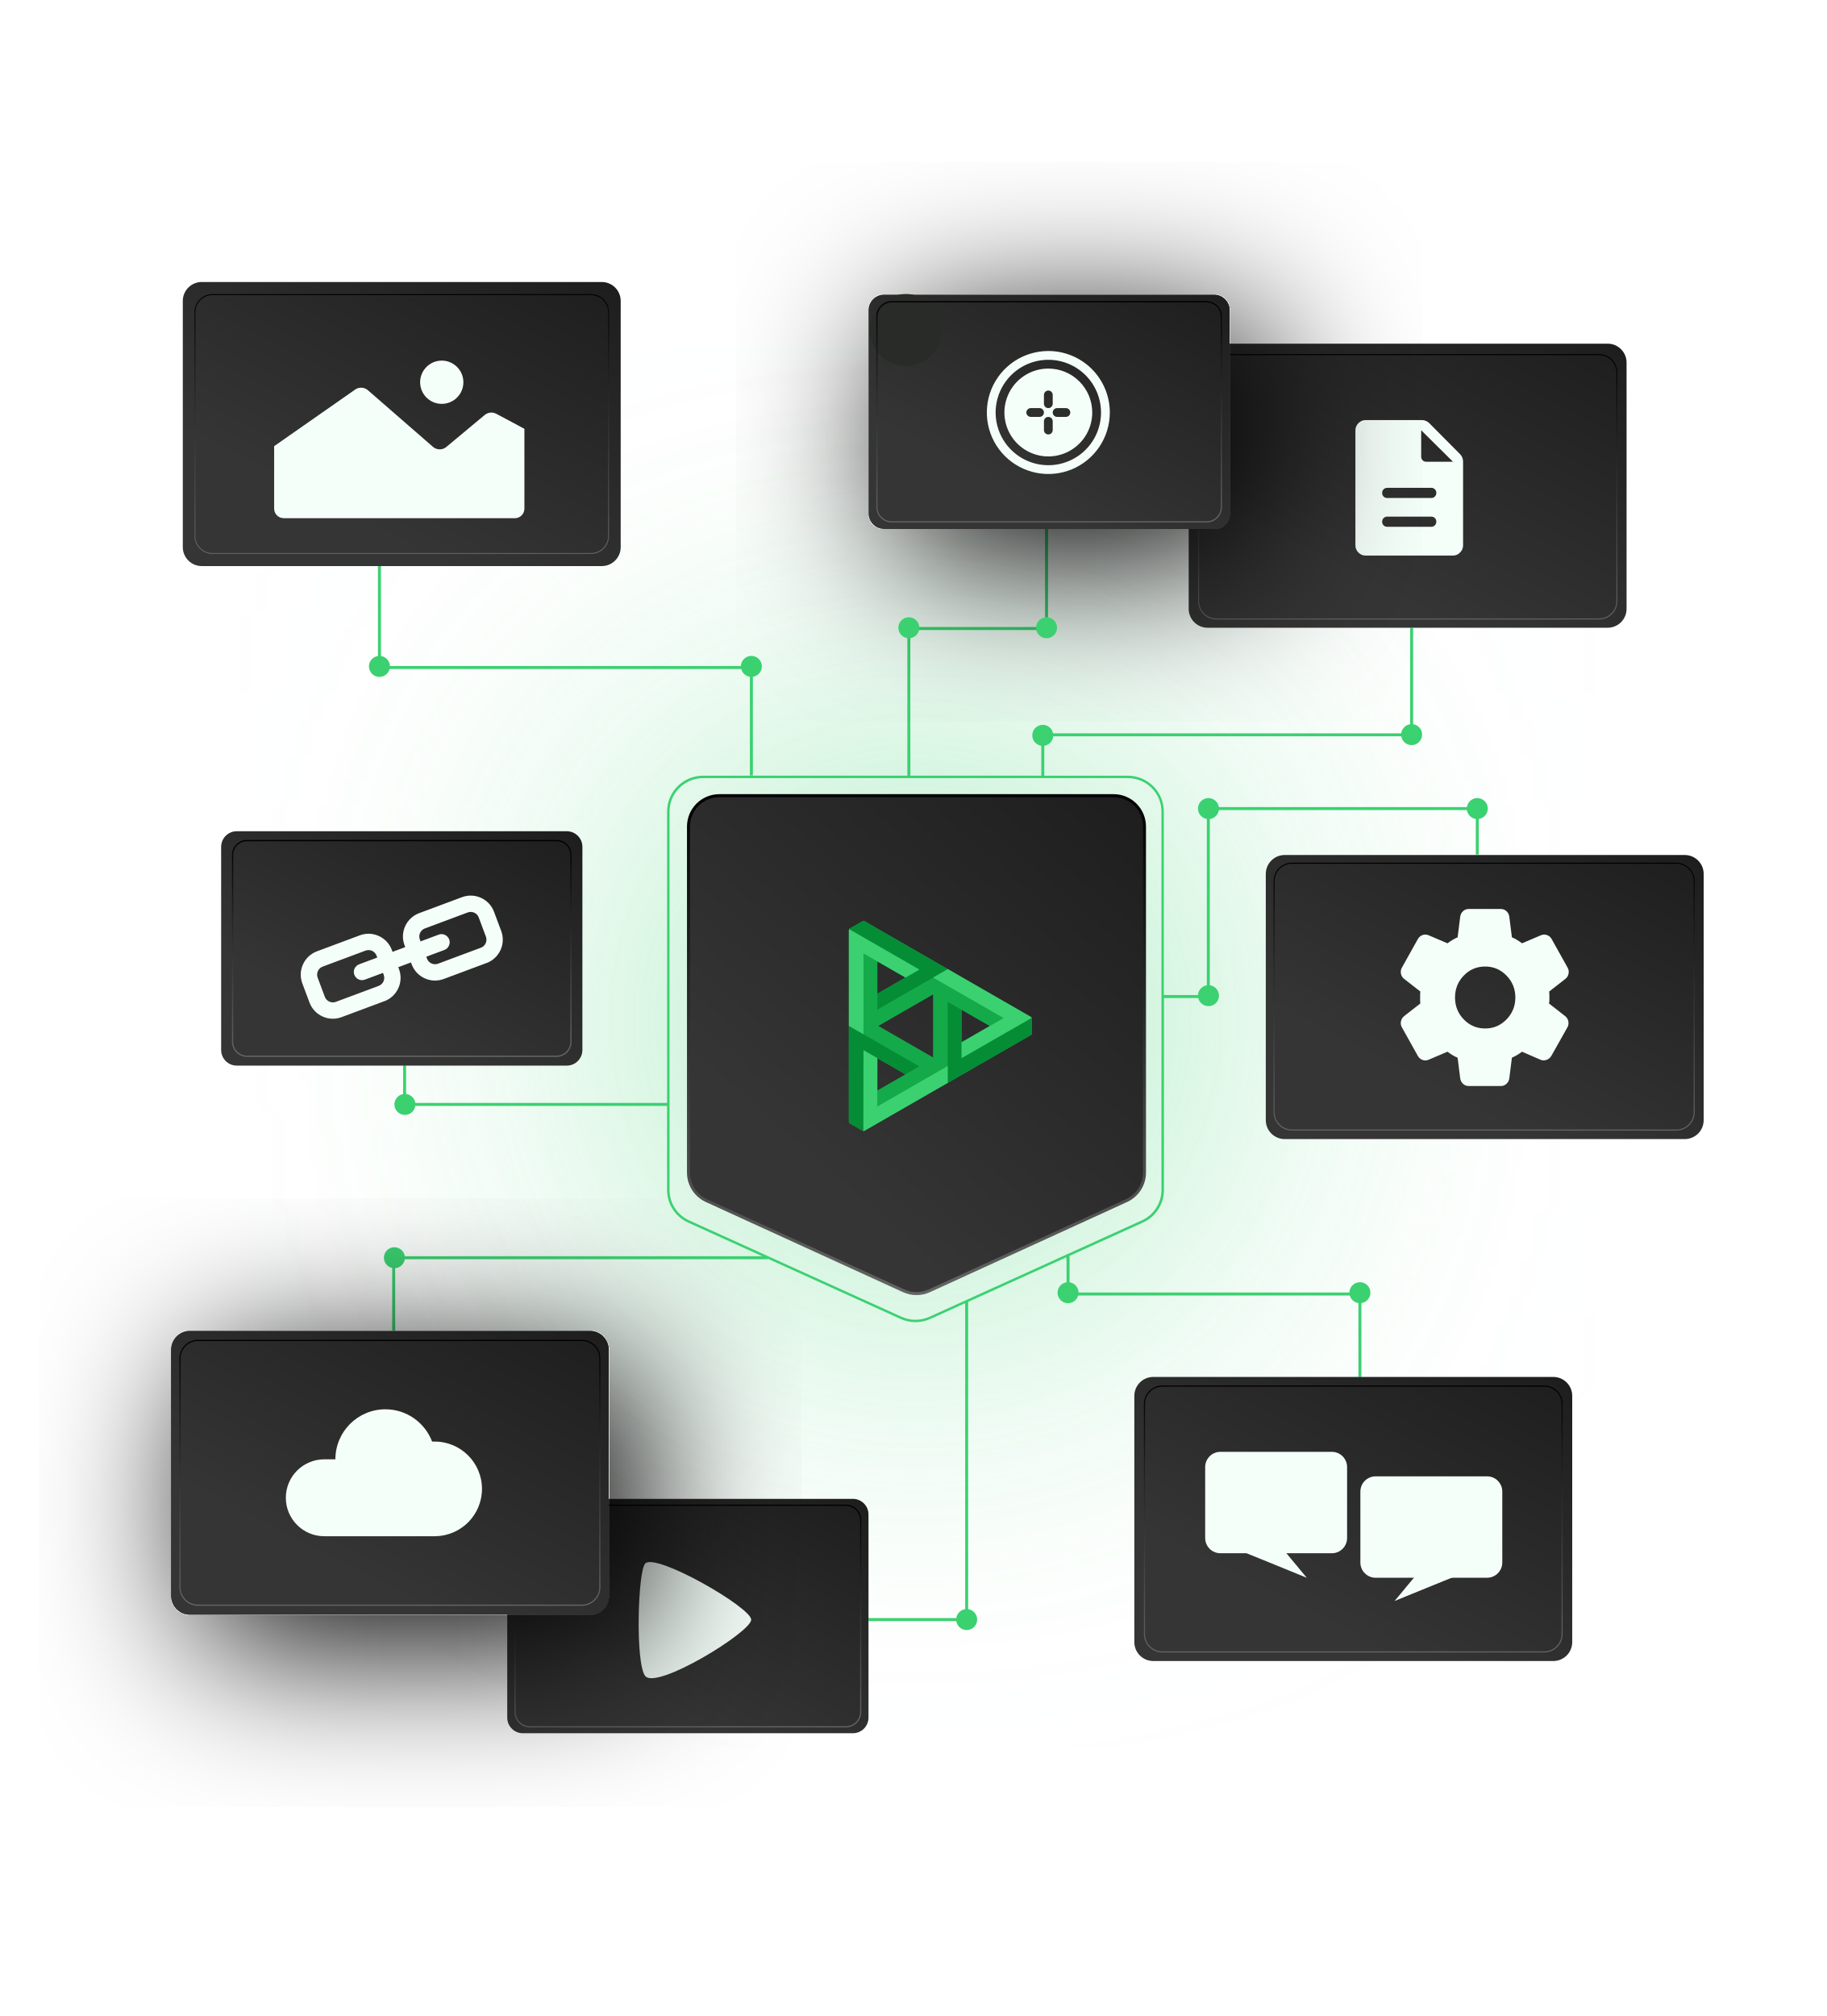
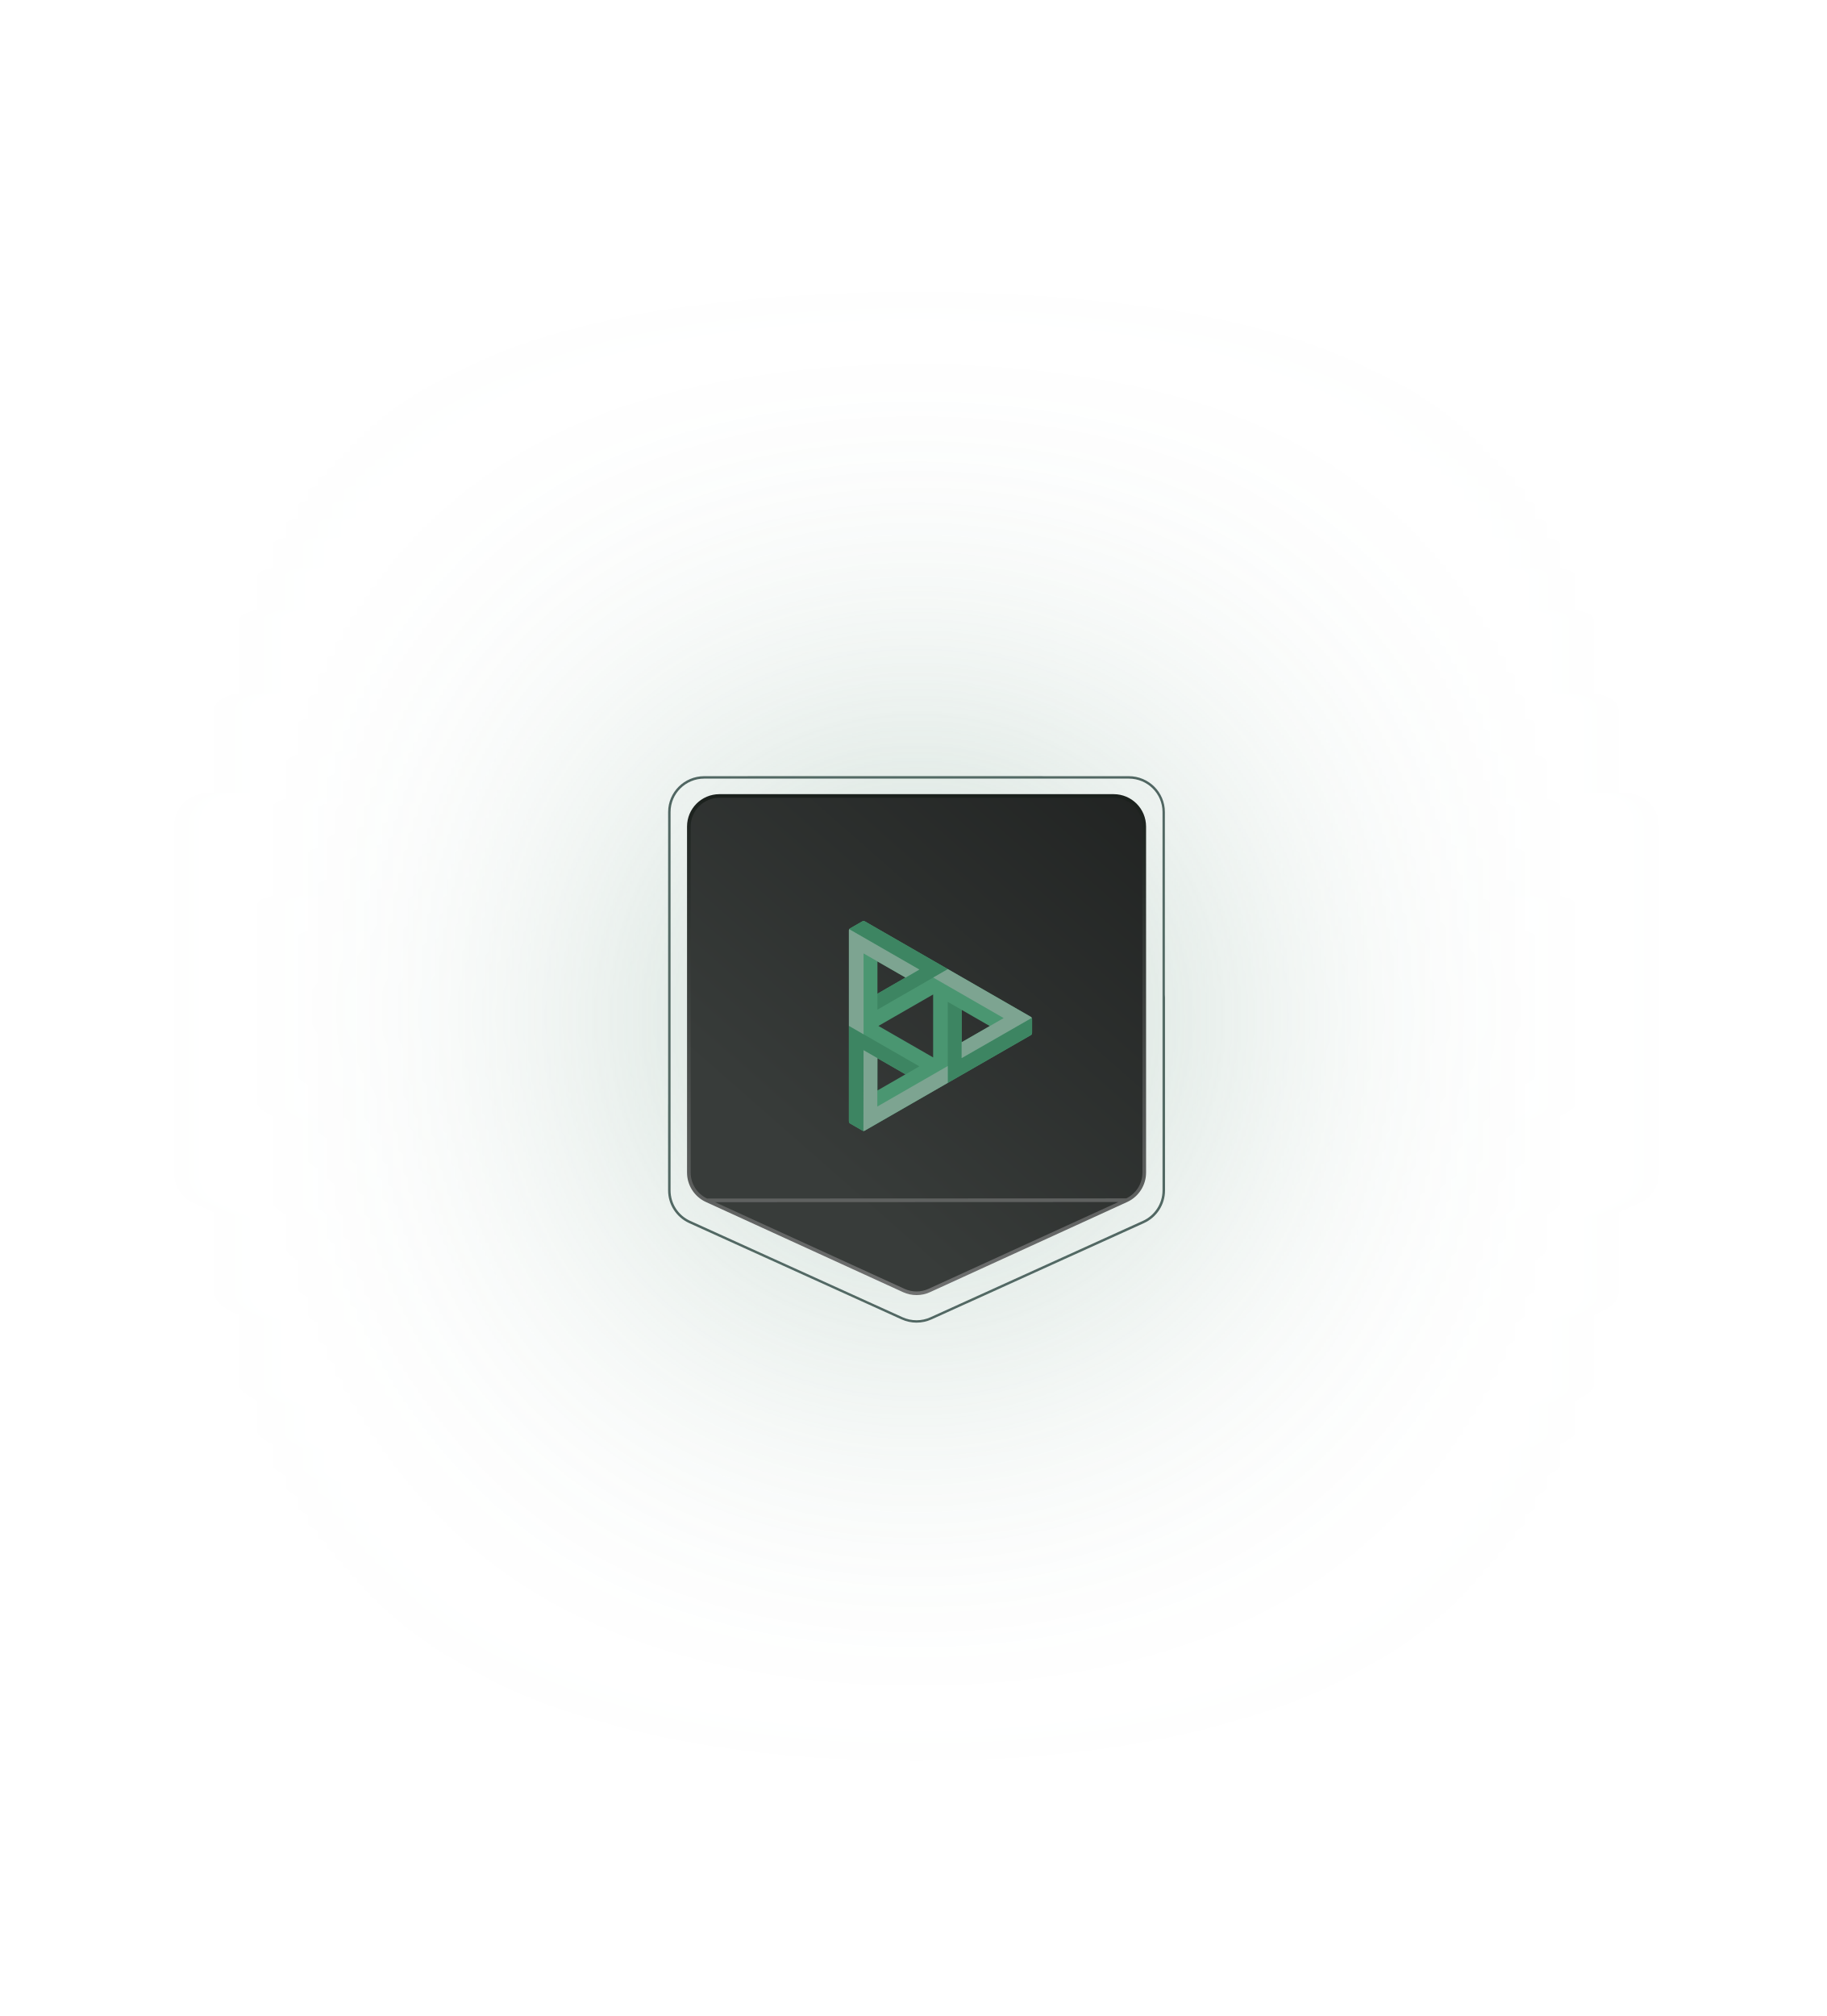
- <svg xmlns="http://www.w3.org/2000/svg" width="609" height="672" viewBox="0 0 609 672" fill="none">
-   <path class="dev-src-line-6" d="M322.279 433.684L322.277 539.857H289.535" stroke="#3BD171" />
-   <path class="dev-src-line-5" d="M356.074 418.117V431.336H453.382V459.022" stroke="#3BD171" />
-   <circle class="dev-src-circle-5-1" cx="356.074" cy="430.898" r="3.5" fill="#3BD171" />
-   <circle class="dev-src-circle-7-1" cx="131.492" cy="419.242" r="3.5" fill="#3BD171" />
-   <circle class="dev-src-circle-6-1" cx="322.277" cy="539.855" r="3.5" fill="#3BD171" />
-   <circle class="dev-src-circle-5-2" cx="453.383" cy="430.898" r="3.5" fill="#3BD171" />
-   <path class="dev-src-line-4" d="M387.812 332.18H402.844V269.523H492.511V284.851" stroke="#3BD171" />
-   <path class="dev-src-line-3" d="M347.648 258.866V244.94L470.621 244.941V209.281" stroke="#3BD171" />
-   <circle class="dev-src-circle-3-1" cx="347.648" cy="245.121" r="3.5" fill="#3BD171" />
-   <circle class="dev-src-circle-3-2" cx="470.621" cy="244.871" r="3.5" fill="#3BD171" />
-   <circle class="dev-src-circle-4-3" cx="492.512" cy="269.523" r="3.5" fill="#3BD171" />
-   <circle class="dev-src-circle-4-2" cx="402.891" cy="269.523" r="3.5" fill="#3BD171" />
-   <circle class="dev-src-circle-4-1" cx="402.891" cy="331.883" r="3.5" fill="#3BD171" />
-   <path class="dev-src-line-2" d="M303 259.002V209.502L348.904 209.5V175" stroke="#3BD171" />
-   <path class="dev-src-line-8" d="M223.086 368.137H134.891V355.164" stroke="#3BD171" />
-   <circle class="dev-src-circle-8-1" cx="134.992" cy="368.137" r="3.5" fill="#3BD171" />
-   <path class="dev-src-line-7" d="M256 419.242H131.254V443.585" stroke="#3BD171" />
-   <g opacity="0.6" filter="url(#filter0_f_1355_22695)">
-     <path d="M375.746 400.671L310.023 430.723C307.17 432.022 303.906 432.022 301.053 430.723L235.33 400.671C231.495 398.911 229.031 395.088 229.031 390.864V275.513C229.031 269.553 233.862 264.723 239.821 264.723H371.267C377.226 264.723 382.057 269.553 382.057 275.513V390.864C382.057 395.088 379.593 398.911 375.758 400.671H375.746Z" fill="#3BD171" />
+ <svg xmlns="http://www.w3.org/2000/svg" width="503" height="555" viewBox="0 0 503 555" fill="none">
+   <path d="M320.743 273.874V223.534C320.743 218.101 316.292 213.68 310.818 213.68H287.361L286.689 213.67H250.199H249.518H206.211L205.55 213.68H193.891C188.417 213.68 183.967 218.101 183.967 223.534V303.826L183.956 304.498V327.753C183.956 331.593 186.232 335.111 189.761 336.715L210.121 345.947L211.614 346.619L248.234 363.228C249.548 363.82 250.951 364.12 252.365 364.12C253.778 364.12 255.182 363.82 256.495 363.228L265.667 359.068L266.349 358.768L293.917 346.258L294.598 345.957L314.979 336.715C318.507 335.121 320.783 331.603 320.783 327.753V274.546L320.743 273.874ZM314.678 336.103L294.127 345.426C294.127 345.426 294.097 345.436 294.087 345.446L265.888 358.236C265.888 358.236 265.858 358.246 265.848 358.256L256.214 362.627C253.768 363.74 250.961 363.74 248.505 362.627L211.825 345.987C211.825 345.987 211.795 345.977 211.785 345.967L190.041 336.103C186.753 334.61 184.638 331.332 184.638 327.753V304.177C184.638 304.177 184.638 304.167 184.638 304.157C184.638 304.147 184.638 304.147 184.638 304.137V223.534C184.638 218.471 188.788 214.352 193.901 214.352H205.88C205.88 214.352 205.89 214.352 205.9 214.352C205.91 214.352 205.91 214.352 205.92 214.352H249.858C249.858 214.352 249.868 214.352 249.879 214.352C249.889 214.352 249.889 214.352 249.899 214.352H287.02C287.02 214.352 287.03 214.352 287.04 214.352C287.05 214.352 287.05 214.352 287.06 214.352H310.828C315.931 214.352 320.091 218.471 320.091 223.534V274.195C320.091 274.195 320.091 274.205 320.091 274.215C320.091 274.225 320.091 274.225 320.091 274.235V327.753C320.091 331.332 317.966 334.61 314.688 336.103H314.678Z" fill="#495C5A" />
+   <g opacity="0.6" filter="url(#filter0_f_1262_7920)">
+     <path d="M310.348 330.912L256.065 355.731C253.709 356.804 251.012 356.804 248.656 355.731L194.373 330.912C191.205 329.458 189.17 326.301 189.17 322.812V227.544C189.17 222.622 193.16 218.633 198.082 218.633H306.649C311.571 218.633 315.561 222.622 315.561 227.544V322.812C315.561 326.301 313.526 329.458 310.358 330.912H310.348Z" fill="#7DA491" />
  </g>
-   <path d="M375.647 400.171H375.637L375.538 400.217L309.816 430.268C307.095 431.507 303.981 431.507 301.261 430.268L235.539 400.217C231.88 398.538 229.531 394.892 229.531 390.864V275.513C229.531 269.829 234.138 265.223 239.821 265.223H371.267C376.95 265.223 381.557 269.829 381.557 275.513V390.864C381.557 394.856 379.25 398.473 375.647 400.171Z" fill="url(#paint0_linear_1355_22695)" stroke="url(#paint1_linear_1355_22695)" />
-   <path d="M343.628 338.94L288.292 307.104C287.963 306.934 287.698 306.971 287.271 307.228L287.284 307.217L283.344 309.483C283.086 309.662 283.016 309.932 283 310.057V373.672L283.003 373.655C282.991 374.086 283.097 374.318 283.439 374.532L287.561 376.904C287.858 377.031 288.019 377.012 288.304 376.855L343.661 345.041C343.959 344.853 344.062 344.613 344.063 344.152V339.629C344.053 339.493 343.955 339.112 343.628 338.94ZM320.584 336.624L329.961 342.019L320.583 347.414L320.584 336.624ZM292.503 352.728L301.86 358.108L292.503 363.491V352.728ZM301.861 325.852L292.511 331.239V320.473L301.861 325.852ZM292.838 341.981L311.074 331.49V352.473L292.838 341.981Z" fill="#14AA4A" />
-   <path d="M306.481 355.45L301.88 358.12L287.885 350.072L287.843 376.978C287.735 376.98 287.671 376.951 287.561 376.904L283.439 374.532C283.097 374.318 282.991 374.086 283.003 373.655L283 373.673V341.941L306.481 355.45ZM343.943 339.288L320.582 352.699L320.584 336.607L315.958 333.963L315.95 360.959L343.662 345.041C343.959 344.853 344.062 344.613 344.064 344.151V339.629C344.052 339.48 344.006 339.394 343.943 339.288ZM288.292 307.104C287.963 306.934 287.698 306.971 287.271 307.228L287.284 307.217L283.344 309.483C283.238 309.56 283.158 309.642 283.102 309.738L306.482 323.189L292.5 331.245L292.511 336.548L315.992 323.04L288.292 307.104Z" fill="#058D36" />
-   <path d="M343.97 339.28L320.582 352.699L320.583 347.413L334.586 339.357L311.105 325.849L315.989 323.04L343.627 338.94C343.792 339.042 343.902 339.15 343.97 339.28ZM283.102 309.738C283.049 309.829 283.016 309.932 283 310.057V341.941L287.884 344.763V317.81L301.892 325.852L306.482 323.189L283.102 309.738ZM292.47 368.846L292.503 352.727L287.884 350.072L287.845 377C287.977 376.998 288.114 376.958 288.271 376.881L315.951 360.957V355.338L292.47 368.846Z" fill="#3BD171" />
-   <path d="M535.968 114.555H402.604C399.119 114.555 396.293 117.38 396.293 120.866V202.938C396.293 206.423 399.119 209.249 402.604 209.249H535.968C539.453 209.249 542.279 206.423 542.279 202.938V120.866C542.279 117.38 539.453 114.555 535.968 114.555Z" fill="url(#paint2_linear_1355_22695)" />
-   <path d="M533.107 118.215H405.545C402.26 118.215 399.598 120.878 399.598 124.162V200.372C399.598 203.656 402.26 206.319 405.545 206.319H533.107C536.391 206.319 539.054 203.656 539.054 200.372V124.162C539.054 120.878 536.391 118.215 533.107 118.215Z" stroke="url(#paint3_linear_1355_22695)" stroke-width="0.34" stroke-miterlimit="10" />
-   <path d="M462.476 175.596H477.172C477.648 175.596 478.048 175.433 478.371 175.106C478.693 174.78 478.854 174.375 478.854 173.893C478.854 173.41 478.693 173.009 478.371 172.689C478.048 172.369 477.648 172.209 477.172 172.209H462.476C461.999 172.209 461.6 172.372 461.277 172.699C460.955 173.025 460.793 173.43 460.793 173.912C460.793 174.395 460.955 174.796 461.277 175.116C461.6 175.436 461.999 175.596 462.476 175.596ZM462.476 165.999H477.172C477.648 165.999 478.048 165.836 478.371 165.509C478.693 165.183 478.854 164.778 478.854 164.296C478.854 163.813 478.693 163.412 478.371 163.092C478.048 162.772 477.648 162.612 477.172 162.612H462.476C461.999 162.612 461.6 162.775 461.277 163.102C460.955 163.428 460.793 163.833 460.793 164.316C460.793 164.798 460.955 165.199 461.277 165.519C461.6 165.839 461.999 165.999 462.476 165.999ZM455.24 185.193C454.343 185.193 453.558 184.854 452.885 184.177C452.212 183.499 451.875 182.709 451.875 181.806V143.418C451.875 142.515 452.212 141.725 452.885 141.047C453.558 140.37 454.343 140.031 455.24 140.031H474.087C474.552 140.031 474.996 140.125 475.417 140.314C475.839 140.502 476.199 140.746 476.499 141.047L486.763 151.378C487.062 151.679 487.305 152.042 487.492 152.466C487.679 152.891 487.773 153.337 487.773 153.806V181.806C487.773 182.709 487.436 183.499 486.763 184.177C486.09 184.854 485.305 185.193 484.407 185.193H455.24ZM473.806 152.225C473.806 152.705 473.968 153.107 474.29 153.432C474.613 153.756 475.012 153.918 475.489 153.918H484.407L473.806 143.418V152.225Z" fill="#F5FFF9" />
-   <g filter="url(#filter1_d_1355_22695)">
-     <path d="M404.777 98.203H294.754C291.878 98.203 289.547 100.534 289.547 103.41V171.123C289.547 173.999 291.878 176.33 294.754 176.33H404.777C407.653 176.33 409.984 173.999 409.984 171.123V103.41C409.984 100.534 407.653 98.203 404.777 98.203Z" fill="url(#paint4_linear_1355_22695)" />
-   </g>
-   <circle cx="302" cy="110" r="12" fill="#292B28" />
-   <path fill-rule="evenodd" clip-rule="evenodd" d="M338.111 120.455C341.482 118.202 345.445 117 349.5 117C354.937 117 360.151 119.16 363.996 123.004C367.84 126.849 370 132.063 370 137.5C370 141.555 368.798 145.518 366.545 148.889C364.293 152.26 361.091 154.888 357.345 156.44C353.599 157.991 349.477 158.397 345.501 157.606C341.524 156.815 337.871 154.863 335.004 151.996C332.137 149.129 330.185 145.476 329.394 141.499C328.603 137.523 329.009 133.401 330.56 129.655C332.112 125.909 334.74 122.707 338.111 120.455ZM339.738 152.11C342.627 154.041 346.025 155.071 349.5 155.071C354.16 155.071 358.63 153.22 361.925 149.925C365.22 146.63 367.071 142.16 367.071 137.5C367.071 134.025 366.041 130.627 364.11 127.738C362.179 124.848 359.435 122.596 356.224 121.266C353.014 119.936 349.481 119.588 346.072 120.266C342.663 120.944 339.533 122.618 337.075 125.075C334.618 127.533 332.944 130.663 332.266 134.072C331.588 137.481 331.936 141.014 333.266 144.224C334.596 147.435 336.848 150.179 339.738 152.11ZM341.365 125.325C343.773 123.716 346.604 122.857 349.5 122.857C353.384 122.857 357.108 124.4 359.854 127.146C362.6 129.892 364.143 133.616 364.143 137.5C364.143 140.396 363.284 143.227 361.675 145.635C360.066 148.043 357.779 149.92 355.104 151.028C352.428 152.137 349.484 152.426 346.643 151.861C343.803 151.296 341.194 149.902 339.146 147.854C337.098 145.806 335.704 143.197 335.139 140.357C334.574 137.516 334.863 134.572 335.972 131.896C337.08 129.221 338.957 126.934 341.365 125.325ZM348.465 130.607C348.19 130.882 348.036 131.255 348.036 131.643V134.571C348.036 134.96 348.19 135.332 348.465 135.607C348.739 135.881 349.112 136.036 349.5 136.036C349.888 136.036 350.261 135.881 350.535 135.607C350.81 135.332 350.964 134.96 350.964 134.571V131.643C350.964 131.255 350.81 130.882 350.535 130.607C350.261 130.333 349.888 130.179 349.5 130.179C349.112 130.179 348.739 130.333 348.465 130.607ZM343.643 138.964H346.571C346.96 138.964 347.332 138.81 347.607 138.535C347.881 138.261 348.036 137.888 348.036 137.5C348.036 137.112 347.881 136.739 347.607 136.465C347.332 136.19 346.96 136.036 346.571 136.036H343.643C343.255 136.036 342.882 136.19 342.607 136.465C342.333 136.739 342.179 137.112 342.179 137.5C342.179 137.888 342.333 138.261 342.607 138.535C342.882 138.81 343.255 138.964 343.643 138.964ZM350.535 144.393C350.81 144.118 350.964 143.745 350.964 143.357V140.429C350.964 140.04 350.81 139.668 350.535 139.393C350.261 139.119 349.888 138.964 349.5 138.964C349.112 138.964 348.739 139.119 348.465 139.393C348.19 139.668 348.036 140.04 348.036 140.429V143.357C348.036 143.745 348.19 144.118 348.465 144.393C348.739 144.667 349.112 144.821 349.5 144.821C349.888 144.821 350.261 144.667 350.535 144.393ZM352.429 138.964H355.357C355.745 138.964 356.118 138.81 356.393 138.535C356.667 138.261 356.821 137.888 356.821 137.5C356.821 137.112 356.667 136.739 356.393 136.465C356.118 136.19 355.745 136.036 355.357 136.036H352.429C352.04 136.036 351.668 136.19 351.393 136.465C351.119 136.739 350.964 137.112 350.964 137.5C350.964 137.888 351.119 138.261 351.393 138.535C351.668 138.81 352.04 138.964 352.429 138.964Z" fill="#F5FFF9" />
-   <path d="M402.266 100.594H297.279C294.558 100.594 292.352 102.8 292.352 105.521V169.023C292.352 171.745 294.558 173.951 297.279 173.951H402.266C404.987 173.951 407.194 171.745 407.194 169.023V105.521C407.194 102.8 404.987 100.594 402.266 100.594Z" stroke="url(#paint5_linear_1355_22695)" stroke-width="0.4" stroke-miterlimit="10" />
-   <path d="M188.957 277.078H78.933C76.058 277.078 73.727 279.409 73.727 282.285V349.998C73.727 352.874 76.058 355.205 78.933 355.205H188.957C191.833 355.205 194.164 352.874 194.164 349.998V282.285C194.164 279.409 191.833 277.078 188.957 277.078Z" fill="url(#paint6_linear_1355_22695)" />
-   <path d="M185.524 280.195H82.37C79.702 280.195 77.539 282.358 77.539 285.026V347.253C77.539 349.921 79.702 352.084 82.37 352.084H185.524C188.192 352.084 190.354 349.921 190.354 347.253V285.026C190.354 282.358 188.192 280.195 185.524 280.195Z" stroke="url(#paint7_linear_1355_22695)" stroke-width="0.43" stroke-miterlimit="10" />
-   <path d="M284.34 499.621H174.316C171.441 499.621 169.109 501.952 169.109 504.828V572.541C169.109 575.417 171.441 577.748 174.316 577.748H284.34C287.216 577.748 289.547 575.417 289.547 572.541V504.828C289.547 501.952 287.216 499.621 284.34 499.621Z" fill="url(#paint8_linear_1355_22695)" />
-   <path d="M281.997 501.742H176.671C173.936 501.742 171.719 503.959 171.719 506.694V570.657C171.719 573.392 173.936 575.609 176.671 575.609H281.997C284.732 575.609 286.949 573.392 286.949 570.657V506.694C286.949 503.959 284.732 501.742 281.997 501.742Z" stroke="url(#paint9_linear_1355_22695)" stroke-width="0.41" stroke-miterlimit="10" />
-   <path d="M215.097 558.659C211.771 554.386 212.645 523.716 215.097 521.167C218.616 517.514 250.44 535.804 250.44 539.907C250.44 544.009 218.799 563.429 215.097 558.647V558.659Z" fill="#F5FFF9" />
-   <g filter="url(#filter2_d_1355_22695)">
-     <path d="M196.675 443.586H63.311C59.826 443.586 57 446.412 57 449.897V531.969C57 535.455 59.826 538.28 63.311 538.28H196.675C200.16 538.28 202.986 535.455 202.986 531.969V449.897C202.986 446.412 200.16 443.586 196.675 443.586Z" fill="url(#paint10_linear_1355_22695)" />
-   </g>
-   <path d="M194.006 446.812H65.983C62.685 446.812 60.012 449.486 60.012 452.784V529.091C60.012 532.388 62.685 535.062 65.983 535.062H194.006C197.304 535.062 199.978 532.388 199.978 529.091V452.784C199.978 449.486 197.304 446.812 194.006 446.812Z" stroke="url(#paint11_linear_1355_22695)" stroke-width="0.4" stroke-miterlimit="10" />
-   <path d="M144.898 480.519H144.06C141.669 474.244 135.601 469.766 128.488 469.766C119.276 469.766 111.812 477.23 111.812 486.442H108.11C101.034 486.442 95.293 492.183 95.293 499.259C95.293 506.335 101.034 512.076 108.11 512.076H145.177C153.77 511.918 160.688 504.915 160.688 496.298C160.688 487.583 153.624 480.519 144.91 480.519H144.898Z" fill="#F5FFF9" />
-   <path d="M561.675 285H428.311C424.826 285 422 287.826 422 291.311V373.383C422 376.869 424.826 379.694 428.311 379.694H561.675C565.16 379.694 567.986 376.869 567.986 373.383V291.311C567.986 287.826 565.16 285 561.675 285Z" fill="url(#paint12_linear_1355_22695)" />
-   <path d="M489.613 362C488.895 362 488.272 361.754 487.745 361.262C487.219 360.771 486.907 360.156 486.812 359.419L485.95 352.56C485.327 352.314 484.741 352.019 484.19 351.675C483.639 351.331 483.1 350.962 482.574 350.569L476.325 353.224C475.654 353.519 474.984 353.556 474.313 353.334C473.643 353.113 473.116 352.683 472.733 352.044L467.418 342.53C467.035 341.891 466.915 341.202 467.059 340.465C467.202 339.727 467.562 339.137 468.136 338.695L473.523 334.491C473.475 334.147 473.451 333.815 473.451 333.496V331.504C473.451 331.185 473.475 330.853 473.523 330.509L468.136 326.305C467.562 325.862 467.202 325.272 467.059 324.535C466.915 323.797 467.035 323.109 467.418 322.47L472.733 312.956C473.116 312.317 473.643 311.887 474.313 311.666C474.984 311.444 475.654 311.481 476.325 311.776L482.574 314.431C483.1 314.038 483.651 313.669 484.226 313.325C484.8 312.981 485.375 312.686 485.95 312.44L486.812 305.581C486.907 304.844 487.219 304.229 487.745 303.737C488.272 303.246 488.895 303 489.613 303H500.387C501.105 303 501.728 303.246 502.255 303.737C502.781 304.229 503.093 304.844 503.188 305.581L504.05 312.44C504.673 312.686 505.259 312.981 505.81 313.325C506.361 313.669 506.9 314.038 507.426 314.431L513.675 311.776C514.346 311.481 515.016 311.444 515.687 311.666C516.357 311.887 516.884 312.317 517.267 312.956L522.582 322.47C522.965 323.109 523.085 323.797 522.941 324.535C522.798 325.272 522.438 325.862 521.864 326.305L516.477 330.509C516.525 330.853 516.549 331.185 516.549 331.504V333.496C516.549 333.815 516.501 334.147 516.405 334.491L521.792 338.695C522.367 339.137 522.726 339.727 522.869 340.465C523.013 341.202 522.893 341.891 522.51 342.53L517.195 351.97C516.812 352.609 516.273 353.052 515.579 353.297C514.884 353.543 514.202 353.519 513.532 353.224L507.426 350.569C506.9 350.962 506.349 351.331 505.774 351.675C505.2 352.019 504.625 352.314 504.05 352.56L503.188 359.419C503.093 360.156 502.781 360.771 502.255 361.262C501.728 361.754 501.105 362 500.387 362H489.613ZM495.144 342.825C497.921 342.825 500.291 341.817 502.255 339.801C504.218 337.785 505.2 335.352 505.2 332.5C505.2 329.648 504.218 327.215 502.255 325.199C500.291 323.183 497.921 322.175 495.144 322.175C492.318 322.175 489.936 323.183 487.997 325.199C486.057 327.215 485.088 329.648 485.088 332.5C485.088 335.352 486.057 337.785 487.997 339.801C489.936 341.817 492.318 342.825 495.144 342.825Z" fill="#F5FFF9" />
-   <path d="M558.829 287.734H430.757C427.446 287.734 424.762 290.419 424.762 293.73V370.692C424.762 374.003 427.446 376.688 430.757 376.688H558.829C562.141 376.688 564.825 374.003 564.825 370.692V293.73C564.825 290.419 562.141 287.734 558.829 287.734Z" stroke="url(#paint13_linear_1355_22695)" stroke-width="0.36" stroke-miterlimit="10" />
-   <path d="M517.851 458.98H384.487C381.001 458.98 378.176 461.806 378.176 465.292V547.364C378.176 550.849 381.001 553.675 384.487 553.675H517.851C521.336 553.675 524.162 550.849 524.162 547.364V465.292C524.162 461.806 521.336 458.98 517.851 458.98Z" fill="url(#paint14_linear_1355_22695)" />
-   <path d="M514.829 462.027H387.51C384.219 462.027 381.551 464.695 381.551 467.987V544.682C381.551 547.973 384.219 550.641 387.51 550.641H514.829C518.121 550.641 520.789 547.973 520.789 544.682V467.987C520.789 464.695 518.121 462.027 514.829 462.027Z" stroke="url(#paint15_linear_1355_22695)" stroke-width="0.38" stroke-miterlimit="10" />
-   <path d="M444.03 483.945H406.866C404.064 483.945 401.793 486.217 401.793 489.019V512.674C401.793 515.476 404.064 517.747 406.866 517.747H444.03C446.832 517.747 449.104 515.476 449.104 512.674V489.019C449.104 486.217 446.832 483.945 444.03 483.945Z" fill="#F5FFF9" />
-   <path d="M426.928 515.406L410.082 515.515C410.483 515.649 435.655 525.917 435.655 525.917L426.928 515.406Z" fill="#F5FFF9" />
-   <path d="M495.773 492.113H458.608C455.807 492.113 453.535 494.385 453.535 497.187V520.842C453.535 523.644 455.807 525.915 458.608 525.915H495.773C498.574 525.915 500.846 523.644 500.846 520.842V497.187C500.846 494.385 498.574 492.113 495.773 492.113Z" fill="#F5FFF9" />
-   <path d="M473.672 523.148L490.518 523.258C490.118 523.391 464.945 533.659 464.945 533.659L473.672 523.148Z" fill="#F5FFF9" />
-   <path d="M200.62 94H67.257C63.771 94 60.945 96.826 60.945 100.311V182.383C60.945 185.869 63.771 188.694 67.257 188.694H200.62C204.106 188.694 206.931 185.869 206.931 182.383V100.311C206.931 96.826 204.106 94 200.62 94Z" fill="url(#paint16_linear_1355_22695)" />
-   <path d="M197.029 98.199H70.85C67.613 98.199 64.988 100.824 64.988 104.061V178.632C64.988 181.87 67.613 184.495 70.85 184.495H197.029C200.266 184.495 202.891 181.87 202.891 178.632V104.061C202.891 100.824 200.266 98.199 197.029 98.199Z" stroke="url(#paint17_linear_1355_22695)" stroke-width="0.32" stroke-miterlimit="10" />
-   <path fill-rule="evenodd" clip-rule="evenodd" d="M154.488 127.413C154.488 131.394 151.26 134.622 147.278 134.622C143.296 134.622 140.069 131.394 140.069 127.413C140.069 123.431 143.296 120.203 147.278 120.203C151.26 120.203 154.488 123.431 154.488 127.413ZM171.662 172.732H94.566V172.72C92.819 172.72 91.398 171.3 91.398 169.552V148.724L118.428 129.839C119.715 128.941 121.462 129.038 122.652 130.07L144.341 148.943C145.615 150.047 147.497 150.072 148.795 148.991L161.612 138.311C162.692 137.425 164.197 137.267 165.435 137.922L174.829 142.935V169.564C174.829 171.312 173.409 172.732 171.662 172.732Z" fill="#F5FFF9" />
-   <path fill-rule="evenodd" clip-rule="evenodd" d="M162.217 321.001L147.932 326.329C143.647 327.931 138.853 325.746 137.251 321.462L137.009 320.813L132.78 322.391L133.027 323.053C134.63 327.337 132.445 332.131 128.16 333.733L128.148 333.721L113.863 339.049C109.578 340.651 104.784 338.467 103.182 334.182L100.791 327.786C99.189 323.502 101.374 318.707 105.67 317.105L119.956 311.777C124.24 310.175 129.034 312.36 130.636 316.656L130.871 317.283L135.099 315.705L134.86 315.066C133.258 310.781 135.443 305.987 139.739 304.385L154.025 299.057C158.309 297.455 163.103 299.639 164.706 303.936L167.097 310.332C168.699 314.617 166.514 319.411 162.217 321.013V321.001ZM140.208 313.798L139.97 313.16C139.424 311.679 140.164 310.029 141.645 309.483L155.93 304.154C157.411 303.608 159.062 304.349 159.608 305.829L161.999 312.226C162.545 313.706 161.805 315.357 160.324 315.903L146.039 321.231C144.558 321.778 142.907 321.025 142.361 319.556L142.118 318.906L148.15 316.655C149.558 316.121 150.287 314.555 149.752 313.147C149.218 311.74 147.653 311.023 146.245 311.545L140.208 313.798ZM125.776 319.184L125.539 318.55C124.993 317.069 123.342 316.329 121.861 316.875L107.576 322.203C106.095 322.749 105.355 324.4 105.901 325.88L108.292 332.277C108.838 333.745 110.489 334.498 111.969 333.952L126.255 328.623C127.724 328.077 128.476 326.427 127.93 324.946L127.685 324.292L121.643 326.547C120.235 327.069 118.669 326.353 118.135 324.945C117.601 323.537 118.329 321.971 119.737 321.437L125.776 319.184Z" fill="#F5FFF9" />
-   <path d="M388.003 331.447V270.494C388.003 263.915 382.614 258.563 375.987 258.563H347.586C347.586 258.563 350.025 258.551 302.593 258.551H301.768H249.335L248.534 258.563H234.419C227.792 258.563 222.403 263.915 222.403 270.494V367.713C222.391 368.526 222.391 368.526 222.391 368.526V396.684C222.391 401.333 225.146 405.593 229.418 407.535L254.069 418.713C254.069 418.713 254.069 419.526 255.877 419.526L300.214 439.638C301.804 440.354 303.503 440.718 305.215 440.718C306.926 440.718 308.625 440.354 310.215 439.638L321.321 434.601L322.146 434.237L355.523 419.089C355.523 421.896 356.349 421.641 356.349 418.725L381.024 407.535C385.296 405.605 388.051 401.345 388.051 396.684V332.26C388.003 331.447 388.003 331.447 388.003 331.447ZM380.66 406.794L355.778 418.082C355.778 418.082 355.742 418.094 355.73 418.106L321.588 433.593C321.588 433.593 321.551 433.605 321.539 433.618L309.876 438.909C306.914 440.257 303.516 440.257 300.542 438.909L256.132 418.762C256.132 418.762 256.096 418.75 256.083 418.737L229.758 406.794C225.777 404.986 223.216 401.017 223.216 396.684V368.137C223.216 368.137 223.216 368.125 223.216 368.113C223.216 368.101 223.216 368.101 223.216 368.089V270.494C223.216 264.364 228.241 259.376 234.431 259.376H248.935C248.935 259.376 248.947 259.376 248.959 259.376C248.971 259.376 248.971 259.376 248.983 259.376H302.181C302.181 259.376 302.193 259.376 302.205 259.376C302.217 259.376 302.217 259.376 302.229 259.376H347.173C347.173 259.376 347.185 259.376 347.197 259.376C347.209 259.376 347.209 259.376 347.222 259.376H375.999C382.177 259.376 387.214 264.364 387.214 270.494V331.835C387.214 331.835 387.214 331.847 387.214 331.859C387.214 331.872 387.214 331.872 387.214 331.884V396.684C387.214 401.017 384.641 404.986 380.672 406.794H380.66Z" fill="#3BD171" />
-   <circle class="dev-src-circle-1-1" cx="250.5" cy="222.133" r="3.5" fill="#3BD171" />
-   <circle class="dev-src-circle-1-2" cx="126.5" cy="222.133" r="3.5" fill="#3BD171" />
-   <path class="dev-src-line-1" d="M250.5 258.501V222.501H126.5L126.5 188.695" stroke="#3BD171" />
-   <circle class="dev-src-circle-2-1" cx="303" cy="209.25" r="3.5" fill="#3BD171" />
-   <circle class="dev-src-circle-2-2" cx="348.902" cy="209.25" r="3.5" fill="#3BD171" />
+   <path d="M310.239 330.412H310.247C313.182 329.02 315.061 326.069 315.061 322.812V227.544C315.061 222.899 311.295 219.133 306.649 219.133H198.082C193.436 219.133 189.67 222.899 189.67 227.544V322.812C189.67 326.104 191.59 329.085 194.581 330.457L310.239 330.412ZM310.239 330.412L310.14 330.457L255.858 355.276C253.633 356.289 251.088 356.289 248.864 355.276L194.582 330.457L310.239 330.412Z" fill="url(#paint0_linear_1262_7920)" stroke="url(#paint1_linear_1262_7920)" />
+   <path d="M283.817 279.928L238.113 253.635C237.841 253.494 237.622 253.525 237.27 253.737L237.28 253.728L234.026 255.6C233.813 255.747 233.755 255.971 233.742 256.074V308.613L233.745 308.599C233.735 308.954 233.823 309.146 234.105 309.323L237.509 311.282C237.754 311.387 237.887 311.371 238.123 311.242L283.845 284.967C284.091 284.811 284.176 284.613 284.177 284.232V280.497C284.169 280.384 284.088 280.07 283.817 279.928ZM264.785 278.015L272.529 282.471L264.784 286.926L264.785 278.015ZM241.591 291.315L249.32 295.759L241.591 300.205V291.315ZM249.32 269.119L241.598 273.567V264.676L249.32 269.119ZM241.868 282.439L256.93 273.775V291.104L241.868 282.439Z" fill="#4A9671" />
+   <path d="M253.136 293.563L249.336 295.768L237.777 289.122L237.742 311.343C237.653 311.345 237.6 311.321 237.509 311.282L234.105 309.323C233.823 309.147 233.735 308.955 233.745 308.599L233.742 308.613V282.407L253.136 293.563ZM284.078 280.215L264.783 291.291L264.785 278.001L260.963 275.817L260.957 298.113L283.845 284.967C284.091 284.811 284.176 284.613 284.178 284.232V280.497C284.168 280.374 284.129 280.303 284.078 280.215ZM238.113 253.635C237.841 253.494 237.622 253.525 237.27 253.737L237.28 253.728L234.026 255.6C233.938 255.663 233.872 255.731 233.826 255.81L253.137 266.919L241.589 273.572L241.598 277.952L260.991 266.796L238.113 253.635Z" fill="#3D8562" />
+   <path d="M284.1 280.21L264.783 291.292L264.784 286.926L276.349 280.273L256.956 269.117L260.989 266.796L283.817 279.928C283.953 280.013 284.044 280.102 284.1 280.21ZM233.826 255.811C233.783 255.886 233.755 255.971 233.742 256.074V282.407L237.776 284.738V262.478L249.346 269.119L253.137 266.919L233.826 255.811ZM241.564 304.628L241.591 291.315L237.776 289.122L237.744 311.362C237.853 311.361 237.966 311.327 238.096 311.264L260.958 298.112V293.471L241.564 304.628Z" fill="#7DA491" />
  <defs>
-     <filter id="filter0_f_1355_22695" x="79.031" y="114.723" width="453.027" height="466.973" filterUnits="userSpaceOnUse" color-interpolation-filters="sRGB">
+     <filter id="filter0_f_1262_7920" x="39.17" y="68.633" width="426.391" height="437.902" filterUnits="userSpaceOnUse" color-interpolation-filters="sRGB">
      <feFlood flood-opacity="0" result="BackgroundImageFix" />
      <feBlend mode="normal" in="SourceGraphic" in2="BackgroundImageFix" result="shape" />
-       <feGaussianBlur stdDeviation="75" result="effect1_foregroundBlur_1355_22695" />
+       <feGaussianBlur stdDeviation="75" result="effect1_foregroundBlur_1262_7920" />
    </filter>
-     <filter id="filter1_d_1355_22695" x="245.547" y="54.203" width="228.438" height="186.129" filterUnits="userSpaceOnUse" color-interpolation-filters="sRGB">
-       <feFlood flood-opacity="0" result="BackgroundImageFix" />
-       <feColorMatrix in="SourceAlpha" type="matrix" values="0 0 0 0 0 0 0 0 0 0 0 0 0 0 0 0 0 0 127 0" result="hardAlpha" />
-       <feOffset dx="10" dy="10" />
-       <feGaussianBlur stdDeviation="27" />
-       <feComposite in2="hardAlpha" operator="out" />
-       <feColorMatrix type="matrix" values="0 0 0 0 0 0 0 0 0 0 0 0 0 0 0 0 0 0 1 0" />
-       <feBlend mode="normal" in2="BackgroundImageFix" result="effect1_dropShadow_1355_22695" />
-       <feBlend mode="normal" in="SourceGraphic" in2="effect1_dropShadow_1355_22695" result="shape" />
-     </filter>
-     <filter id="filter2_d_1355_22695" x="13" y="399.586" width="253.984" height="202.695" filterUnits="userSpaceOnUse" color-interpolation-filters="sRGB">
-       <feFlood flood-opacity="0" result="BackgroundImageFix" />
-       <feColorMatrix in="SourceAlpha" type="matrix" values="0 0 0 0 0 0 0 0 0 0 0 0 0 0 0 0 0 0 127 0" result="hardAlpha" />
-       <feOffset dx="10" dy="10" />
-       <feGaussianBlur stdDeviation="27" />
-       <feComposite in2="hardAlpha" operator="out" />
-       <feColorMatrix type="matrix" values="0 0 0 0 0 0 0 0 0 0 0 0 0 0 0 0 0 0 1 0" />
-       <feBlend mode="normal" in2="BackgroundImageFix" result="effect1_dropShadow_1355_22695" />
-       <feBlend mode="normal" in="SourceGraphic" in2="effect1_dropShadow_1355_22695" result="shape" />
-     </filter>
-     <linearGradient id="paint0_linear_1355_22695" x1="289.997" y1="406.014" x2="411.44" y2="267.578" gradientUnits="userSpaceOnUse">
-       <stop stop-color="#353535" />
-       <stop offset="1" stop-color="#1B1B1B" />
+     <linearGradient id="paint0_linear_1262_7920" x1="239.525" y1="335.325" x2="339.823" y2="220.984" gradientUnits="userSpaceOnUse">
+       <stop stop-color="#383C3A" />
+       <stop offset="1" stop-color="#1F2120" />
    </linearGradient>
-     <linearGradient id="paint1_linear_1355_22695" x1="305.544" y1="264.723" x2="305.544" y2="431.697" gradientUnits="userSpaceOnUse">
-       <stop />
-       <stop offset="1" stop-color="#646464" />
-     </linearGradient>
-     <linearGradient id="paint2_linear_1355_22695" x1="454.454" y1="194.684" x2="511.414" y2="85.46" gradientUnits="userSpaceOnUse">
-       <stop stop-color="#353535" />
-       <stop offset="1" stop-color="#1B1B1B" />
-     </linearGradient>
-     <linearGradient id="paint3_linear_1355_22695" x1="469.326" y1="118.215" x2="469.326" y2="206.319" gradientUnits="userSpaceOnUse">
-       <stop />
-       <stop offset="1" stop-color="#646464" />
-     </linearGradient>
-     <linearGradient id="paint4_linear_1355_22695" x1="337.53" y1="164.313" x2="384.526" y2="74.201" gradientUnits="userSpaceOnUse">
-       <stop stop-color="#353535" />
-       <stop offset="1" stop-color="#1B1B1B" />
-     </linearGradient>
-     <linearGradient id="paint5_linear_1355_22695" x1="349.773" y1="100.594" x2="349.773" y2="173.951" gradientUnits="userSpaceOnUse">
-       <stop />
-       <stop offset="1" stop-color="#646464" />
-     </linearGradient>
-     <linearGradient id="paint6_linear_1355_22695" x1="121.709" y1="343.188" x2="168.705" y2="253.076" gradientUnits="userSpaceOnUse">
-       <stop stop-color="#353535" />
-       <stop offset="1" stop-color="#1B1B1B" />
-     </linearGradient>
-     <linearGradient id="paint7_linear_1355_22695" x1="133.947" y1="280.195" x2="133.947" y2="352.084" gradientUnits="userSpaceOnUse">
-       <stop />
-       <stop offset="1" stop-color="#646464" />
-     </linearGradient>
-     <linearGradient id="paint8_linear_1355_22695" x1="217.092" y1="565.731" x2="264.088" y2="475.619" gradientUnits="userSpaceOnUse">
-       <stop stop-color="#353535" />
-       <stop offset="1" stop-color="#1B1B1B" />
-     </linearGradient>
-     <linearGradient id="paint9_linear_1355_22695" x1="229.334" y1="501.742" x2="229.334" y2="575.609" gradientUnits="userSpaceOnUse">
-       <stop />
-       <stop offset="1" stop-color="#646464" />
-     </linearGradient>
-     <linearGradient id="paint10_linear_1355_22695" x1="115.161" y1="523.715" x2="172.121" y2="414.491" gradientUnits="userSpaceOnUse">
-       <stop stop-color="#353535" />
-       <stop offset="1" stop-color="#1B1B1B" />
-     </linearGradient>
-     <linearGradient id="paint11_linear_1355_22695" x1="129.995" y1="446.812" x2="129.995" y2="535.062" gradientUnits="userSpaceOnUse">
-       <stop />
-       <stop offset="1" stop-color="#646464" />
-     </linearGradient>
-     <linearGradient id="paint12_linear_1355_22695" x1="480.161" y1="365.129" x2="537.121" y2="255.905" gradientUnits="userSpaceOnUse">
-       <stop stop-color="#353535" />
-       <stop offset="1" stop-color="#1B1B1B" />
-     </linearGradient>
-     <linearGradient id="paint13_linear_1355_22695" x1="494.793" y1="287.734" x2="494.793" y2="376.688" gradientUnits="userSpaceOnUse">
-       <stop />
-       <stop offset="1" stop-color="#646464" />
-     </linearGradient>
-     <linearGradient id="paint14_linear_1355_22695" x1="436.337" y1="539.11" x2="493.297" y2="429.885" gradientUnits="userSpaceOnUse">
-       <stop stop-color="#353535" />
-       <stop offset="1" stop-color="#1B1B1B" />
-     </linearGradient>
-     <linearGradient id="paint15_linear_1355_22695" x1="451.17" y1="462.027" x2="451.17" y2="550.641" gradientUnits="userSpaceOnUse">
-       <stop />
-       <stop offset="1" stop-color="#646464" />
-     </linearGradient>
-     <linearGradient id="paint16_linear_1355_22695" x1="119.107" y1="174.129" x2="176.066" y2="64.905" gradientUnits="userSpaceOnUse">
-       <stop stop-color="#353535" />
-       <stop offset="1" stop-color="#1B1B1B" />
-     </linearGradient>
-     <linearGradient id="paint17_linear_1355_22695" x1="133.94" y1="98.199" x2="133.94" y2="184.495" gradientUnits="userSpaceOnUse">
-       <stop />
-       <stop offset="1" stop-color="#646464" />
+     <linearGradient id="paint1_linear_1262_7920" x1="252.366" y1="218.633" x2="252.366" y2="356.536" gradientUnits="userSpaceOnUse">
+       <stop stop-color="#1A201C" />
+       <stop offset="1" stop-color="#6F7070" />
    </linearGradient>
  </defs>
</svg>
